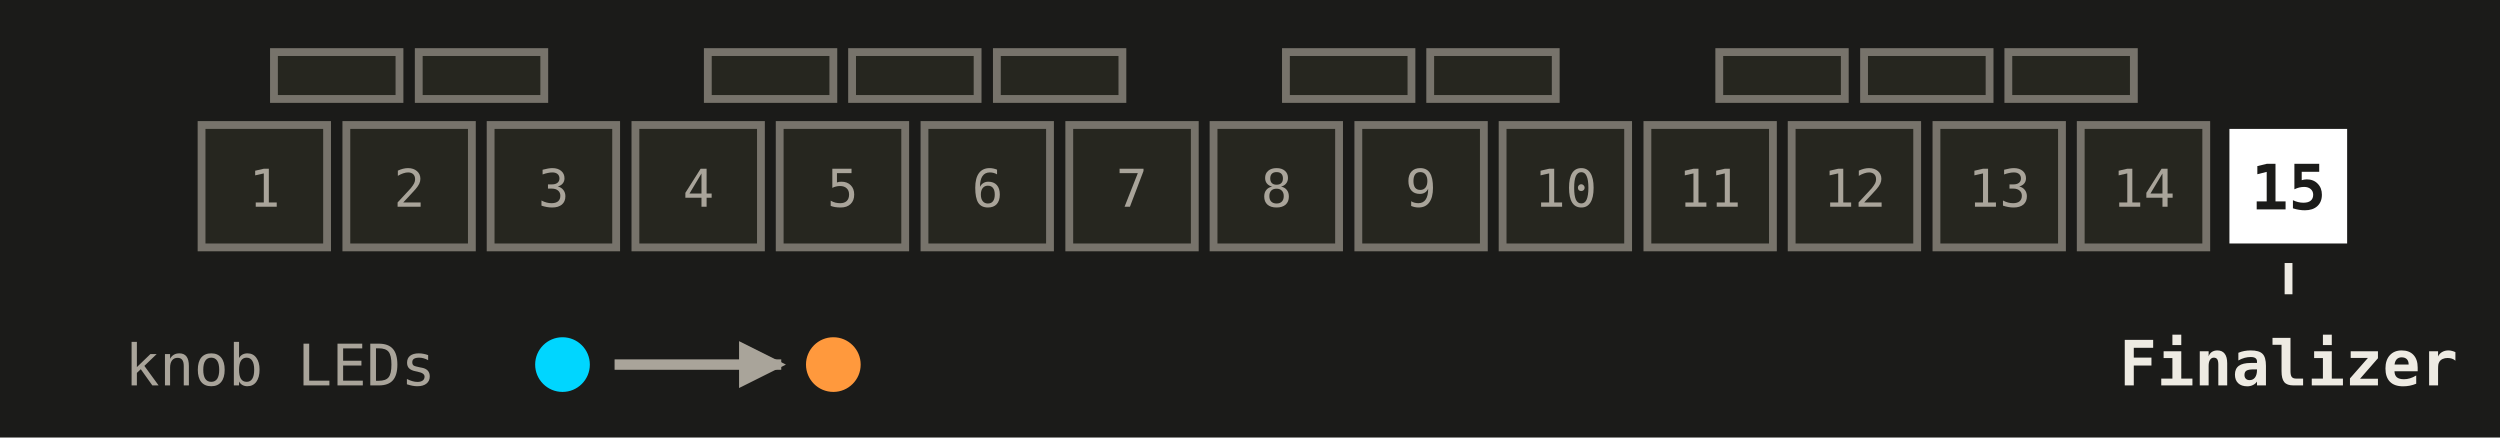
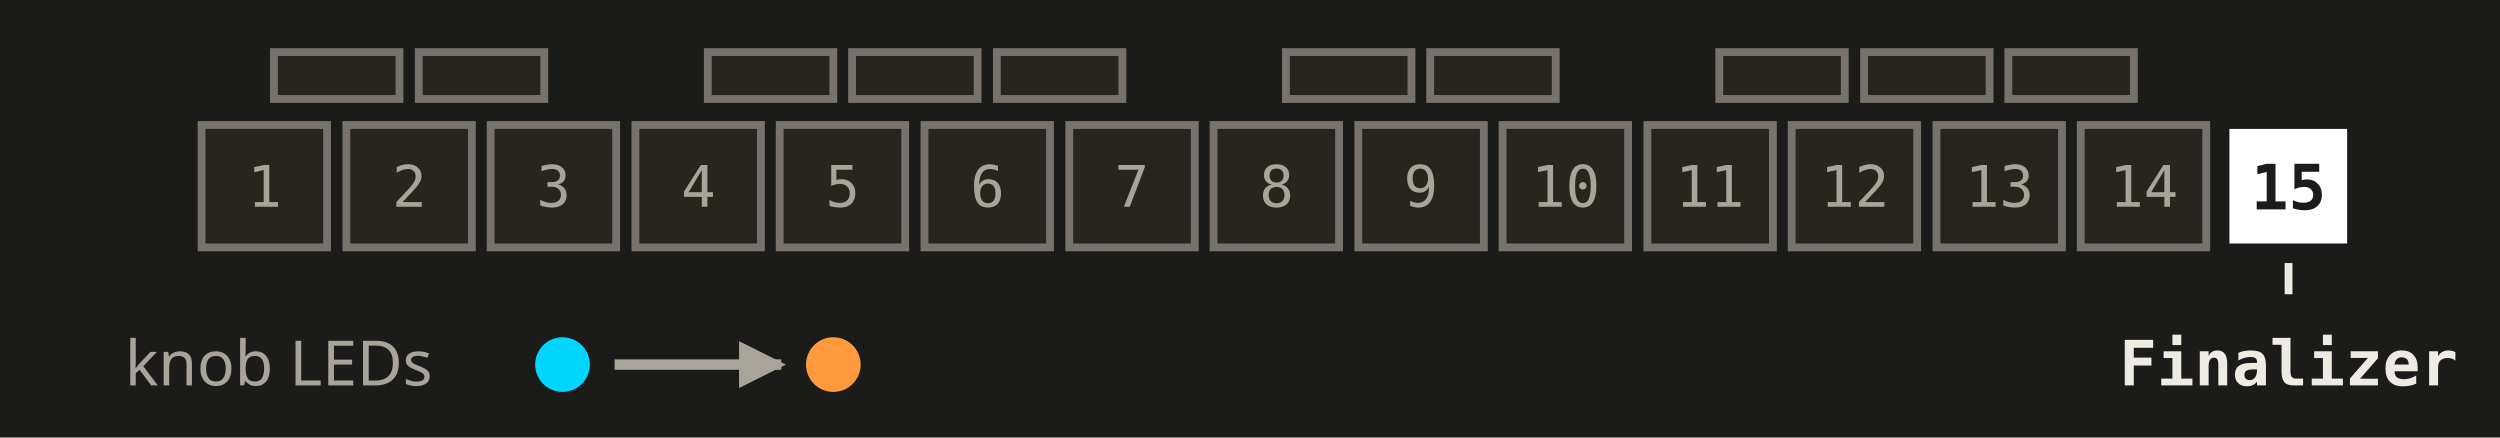
<svg xmlns="http://www.w3.org/2000/svg" viewBox="0 0 480 84" width="480" height="84" role="img" aria-labelledby="title desc">
-   <style>svg{font-size:12px}text{font-family:'IBM Plex Mono', ui-monospace, Menlo, monospace;fill:#EEEBE3;text-anchor:middle}.as{text-anchor:start}.ae{text-anchor:end}.m{fill:#A9A49A}.gt{fill:#1B1B19}.b{fill:none;stroke:#A9A49A;stroke-width:1.5}.bx{fill:none;stroke:#A9A49A;stroke-width:2}.ba{fill:#26261F;stroke:#EEEBE3;stroke-width:2}.la{fill:none;stroke:#EEEBE3;stroke-width:2}.ls{fill:none;stroke:#A9A49A;stroke-width:2}.lc{fill:none;stroke:#77736B;stroke-width:1.5;stroke-dasharray:5 4}.da{fill:#EEEBE3}.ds{fill:#A9A49A}.sw{stroke:#EEEBE3;stroke-width:2}.g{fill:#EEEBE3}.j{fill:#A9A49A}.wk{fill:#EEEBE3;stroke:#1B1B19;stroke-width:1.5}.dk{fill:#26261F;stroke:#A9A49A;stroke-width:1.5}.sk{fill:#A9A49A;stroke:#1B1B19;stroke-width:1.5}.led{fill:none;stroke:#A9A49A;stroke-width:1.5}</style>
+   <style>svg{font-size:12px}text{font-family:'IBM Plex Mono', ui-monospace, Menlo, monospace;fill:#EEEBE3;text-anchor:middle}.m,.sn{font-family:'IBM Plex Sans', system-ui, sans-serif}.m.mo{font-family:'IBM Plex Mono', ui-monospace, Menlo, monospace}.as{text-anchor:start}.ae{text-anchor:end}.m{fill:#A9A49A}.gt{fill:#1B1B19}.b{fill:none;stroke:#A9A49A;stroke-width:1.5}.bx{fill:none;stroke:#A9A49A;stroke-width:2}.ba{fill:#26261F;stroke:#EEEBE3;stroke-width:2}.la{fill:none;stroke:#EEEBE3;stroke-width:2}.ls{fill:none;stroke:#A9A49A;stroke-width:2}.lc{fill:none;stroke:#77736B;stroke-width:1.5;stroke-dasharray:5 4}.da{fill:#EEEBE3}.ds{fill:#A9A49A}.sw{stroke:#EEEBE3;stroke-width:2}.g{fill:#EEEBE3}.j{fill:#A9A49A}.wk{fill:#EEEBE3;stroke:#1B1B19;stroke-width:1.5}.dk{fill:#26261F;stroke:#A9A49A;stroke-width:1.5}.sk{fill:#A9A49A;stroke:#1B1B19;stroke-width:1.5}.led{fill:none;stroke:#A9A49A;stroke-width:1.5}</style>
  <defs>
    <marker id="ma" viewBox="0 0 10 10" refX="9" refY="5" markerWidth="9" markerHeight="9" markerUnits="userSpaceOnUse" orient="auto">
      <path d="M0,0L10,5L0,10z" fill="#EEEBE3" />
    </marker>
    <marker id="ms" viewBox="0 0 10 10" refX="9" refY="5" markerWidth="9" markerHeight="9" markerUnits="userSpaceOnUse" orient="auto">
      <path d="M0,0L10,5L0,10z" fill="#A9A49A" />
    </marker>
    <marker id="mc" viewBox="0 0 10 10" refX="9" refY="5" markerWidth="9" markerHeight="9" markerUnits="userSpaceOnUse" orient="auto">
      <path d="M0,0L10,5L0,10z" fill="#77736B" />
    </marker>
  </defs>
  <rect width="480" height="84" fill="#1B1B19" />
  <rect x="52.6" y="10" width="24.1" height="9" fill="#26261F" stroke="#77736B" stroke-width="1.5" />
  <rect x="80.4" y="10" width="24.1" height="9" fill="#26261F" stroke="#77736B" stroke-width="1.5" />
  <rect x="135.9" y="10" width="24.1" height="9" fill="#26261F" stroke="#77736B" stroke-width="1.5" />
  <rect x="163.6" y="10" width="24.1" height="9" fill="#26261F" stroke="#77736B" stroke-width="1.5" />
  <rect x="191.4" y="10" width="24.1" height="9" fill="#26261F" stroke="#77736B" stroke-width="1.5" />
  <rect x="246.9" y="10" width="24.1" height="9" fill="#26261F" stroke="#77736B" stroke-width="1.5" />
  <rect x="274.6" y="10" width="24.1" height="9" fill="#26261F" stroke="#77736B" stroke-width="1.5" />
  <rect x="330.1" y="10" width="24.1" height="9" fill="#26261F" stroke="#77736B" stroke-width="1.5" />
  <rect x="357.9" y="10" width="24.1" height="9" fill="#26261F" stroke="#77736B" stroke-width="1.5" />
  <rect x="385.6" y="10" width="24.1" height="9" fill="#26261F" stroke="#77736B" stroke-width="1.5" />
  <rect x="38.7" y="24" width="24.1" height="23.5" fill="#26261F" stroke="#77736B" stroke-width="1.5" />
-   <text x="50.8" y="39.7" font-size="10" style="fill:#A9A49A">1</text>
+   <text x="50.8" y="39.7" font-size="11" style="fill:#A9A49A">1</text>
  <rect x="66.5" y="24" width="24.1" height="23.5" fill="#26261F" stroke="#77736B" stroke-width="1.5" />
-   <text x="78.6" y="39.7" font-size="10" style="fill:#A9A49A">2</text>
+   <text x="78.6" y="39.7" font-size="11" style="fill:#A9A49A">2</text>
  <rect x="94.2" y="24" width="24.1" height="23.5" fill="#26261F" stroke="#77736B" stroke-width="1.5" />
-   <text x="106.3" y="39.7" font-size="10" style="fill:#A9A49A">3</text>
+   <text x="106.3" y="39.7" font-size="11" style="fill:#A9A49A">3</text>
  <rect x="122" y="24" width="24.1" height="23.5" fill="#26261F" stroke="#77736B" stroke-width="1.5" />
-   <text x="134.1" y="39.7" font-size="10" style="fill:#A9A49A">4</text>
+   <text x="134.1" y="39.7" font-size="11" style="fill:#A9A49A">4</text>
  <rect x="149.7" y="24" width="24.1" height="23.5" fill="#26261F" stroke="#77736B" stroke-width="1.5" />
-   <text x="161.8" y="39.7" font-size="10" style="fill:#A9A49A">5</text>
+   <text x="161.8" y="39.7" font-size="11" style="fill:#A9A49A">5</text>
  <rect x="177.5" y="24" width="24.1" height="23.5" fill="#26261F" stroke="#77736B" stroke-width="1.5" />
-   <text x="189.6" y="39.7" font-size="10" style="fill:#A9A49A">6</text>
+   <text x="189.6" y="39.7" font-size="11" style="fill:#A9A49A">6</text>
  <rect x="205.3" y="24" width="24.1" height="23.5" fill="#26261F" stroke="#77736B" stroke-width="1.5" />
-   <text x="217.3" y="39.7" font-size="10" style="fill:#A9A49A">7</text>
+   <text x="217.3" y="39.7" font-size="11" style="fill:#A9A49A">7</text>
  <rect x="233" y="24" width="24.1" height="23.5" fill="#26261F" stroke="#77736B" stroke-width="1.5" />
-   <text x="245.1" y="39.7" font-size="10" style="fill:#A9A49A">8</text>
+   <text x="245.1" y="39.7" font-size="11" style="fill:#A9A49A">8</text>
  <rect x="260.8" y="24" width="24.1" height="23.5" fill="#26261F" stroke="#77736B" stroke-width="1.5" />
-   <text x="272.8" y="39.7" font-size="10" style="fill:#A9A49A">9</text>
+   <text x="272.8" y="39.7" font-size="11" style="fill:#A9A49A">9</text>
  <rect x="288.5" y="24" width="24.1" height="23.5" fill="#26261F" stroke="#77736B" stroke-width="1.5" />
-   <text x="300.6" y="39.7" font-size="10" style="fill:#A9A49A">10</text>
+   <text x="300.6" y="39.7" font-size="11" style="fill:#A9A49A">10</text>
  <rect x="316.3" y="24" width="24.1" height="23.5" fill="#26261F" stroke="#77736B" stroke-width="1.5" />
-   <text x="328.3" y="39.7" font-size="10" style="fill:#A9A49A">11</text>
+   <text x="328.3" y="39.7" font-size="11" style="fill:#A9A49A">11</text>
  <rect x="344" y="24" width="24.1" height="23.5" fill="#26261F" stroke="#77736B" stroke-width="1.5" />
-   <text x="356.1" y="39.7" font-size="10" style="fill:#A9A49A">12</text>
+   <text x="356.1" y="39.7" font-size="11" style="fill:#A9A49A">12</text>
  <rect x="371.8" y="24" width="24.1" height="23.5" fill="#26261F" stroke="#77736B" stroke-width="1.5" />
-   <text x="383.9" y="39.7" font-size="10" style="fill:#A9A49A">13</text>
+   <text x="383.9" y="39.7" font-size="11" style="fill:#A9A49A">13</text>
  <rect x="399.5" y="24" width="24.1" height="23.5" fill="#26261F" stroke="#77736B" stroke-width="1.5" />
-   <text x="411.6" y="39.7" font-size="10" style="fill:#A9A49A">14</text>
+   <text x="411.6" y="39.7" font-size="11" style="fill:#A9A49A">14</text>
  <rect x="427.3" y="24" width="24.1" height="23.5" fill="#ffffff" stroke="#1B1B19" stroke-width="1.5" />
  <text x="439.4" y="40.2" font-size="12" font-weight="600" style="fill:#1B1B19">15</text>
  <text x="439.4" y="74" class="t" font-weight="600">Finalizer</text>
  <path d="M439.4,50.5v6" stroke="#EEEBE3" stroke-width="1.5" />
-   <text x="24" y="74" class="m as" font-size="11">knob LEDs</text>
+   <text x="24" y="74" class="m as">knob LEDs</text>
  <circle cx="108" cy="70" r="6" fill="#00d6ff" stroke="#1B1B19" stroke-width="1.5" />
  <circle cx="160" cy="70" r="6" fill="#ff993d" stroke="#1B1B19" stroke-width="1.5" />
  <polyline points="118,70 150,70" class="ls" marker-end="url(#ms)" />
</svg>
